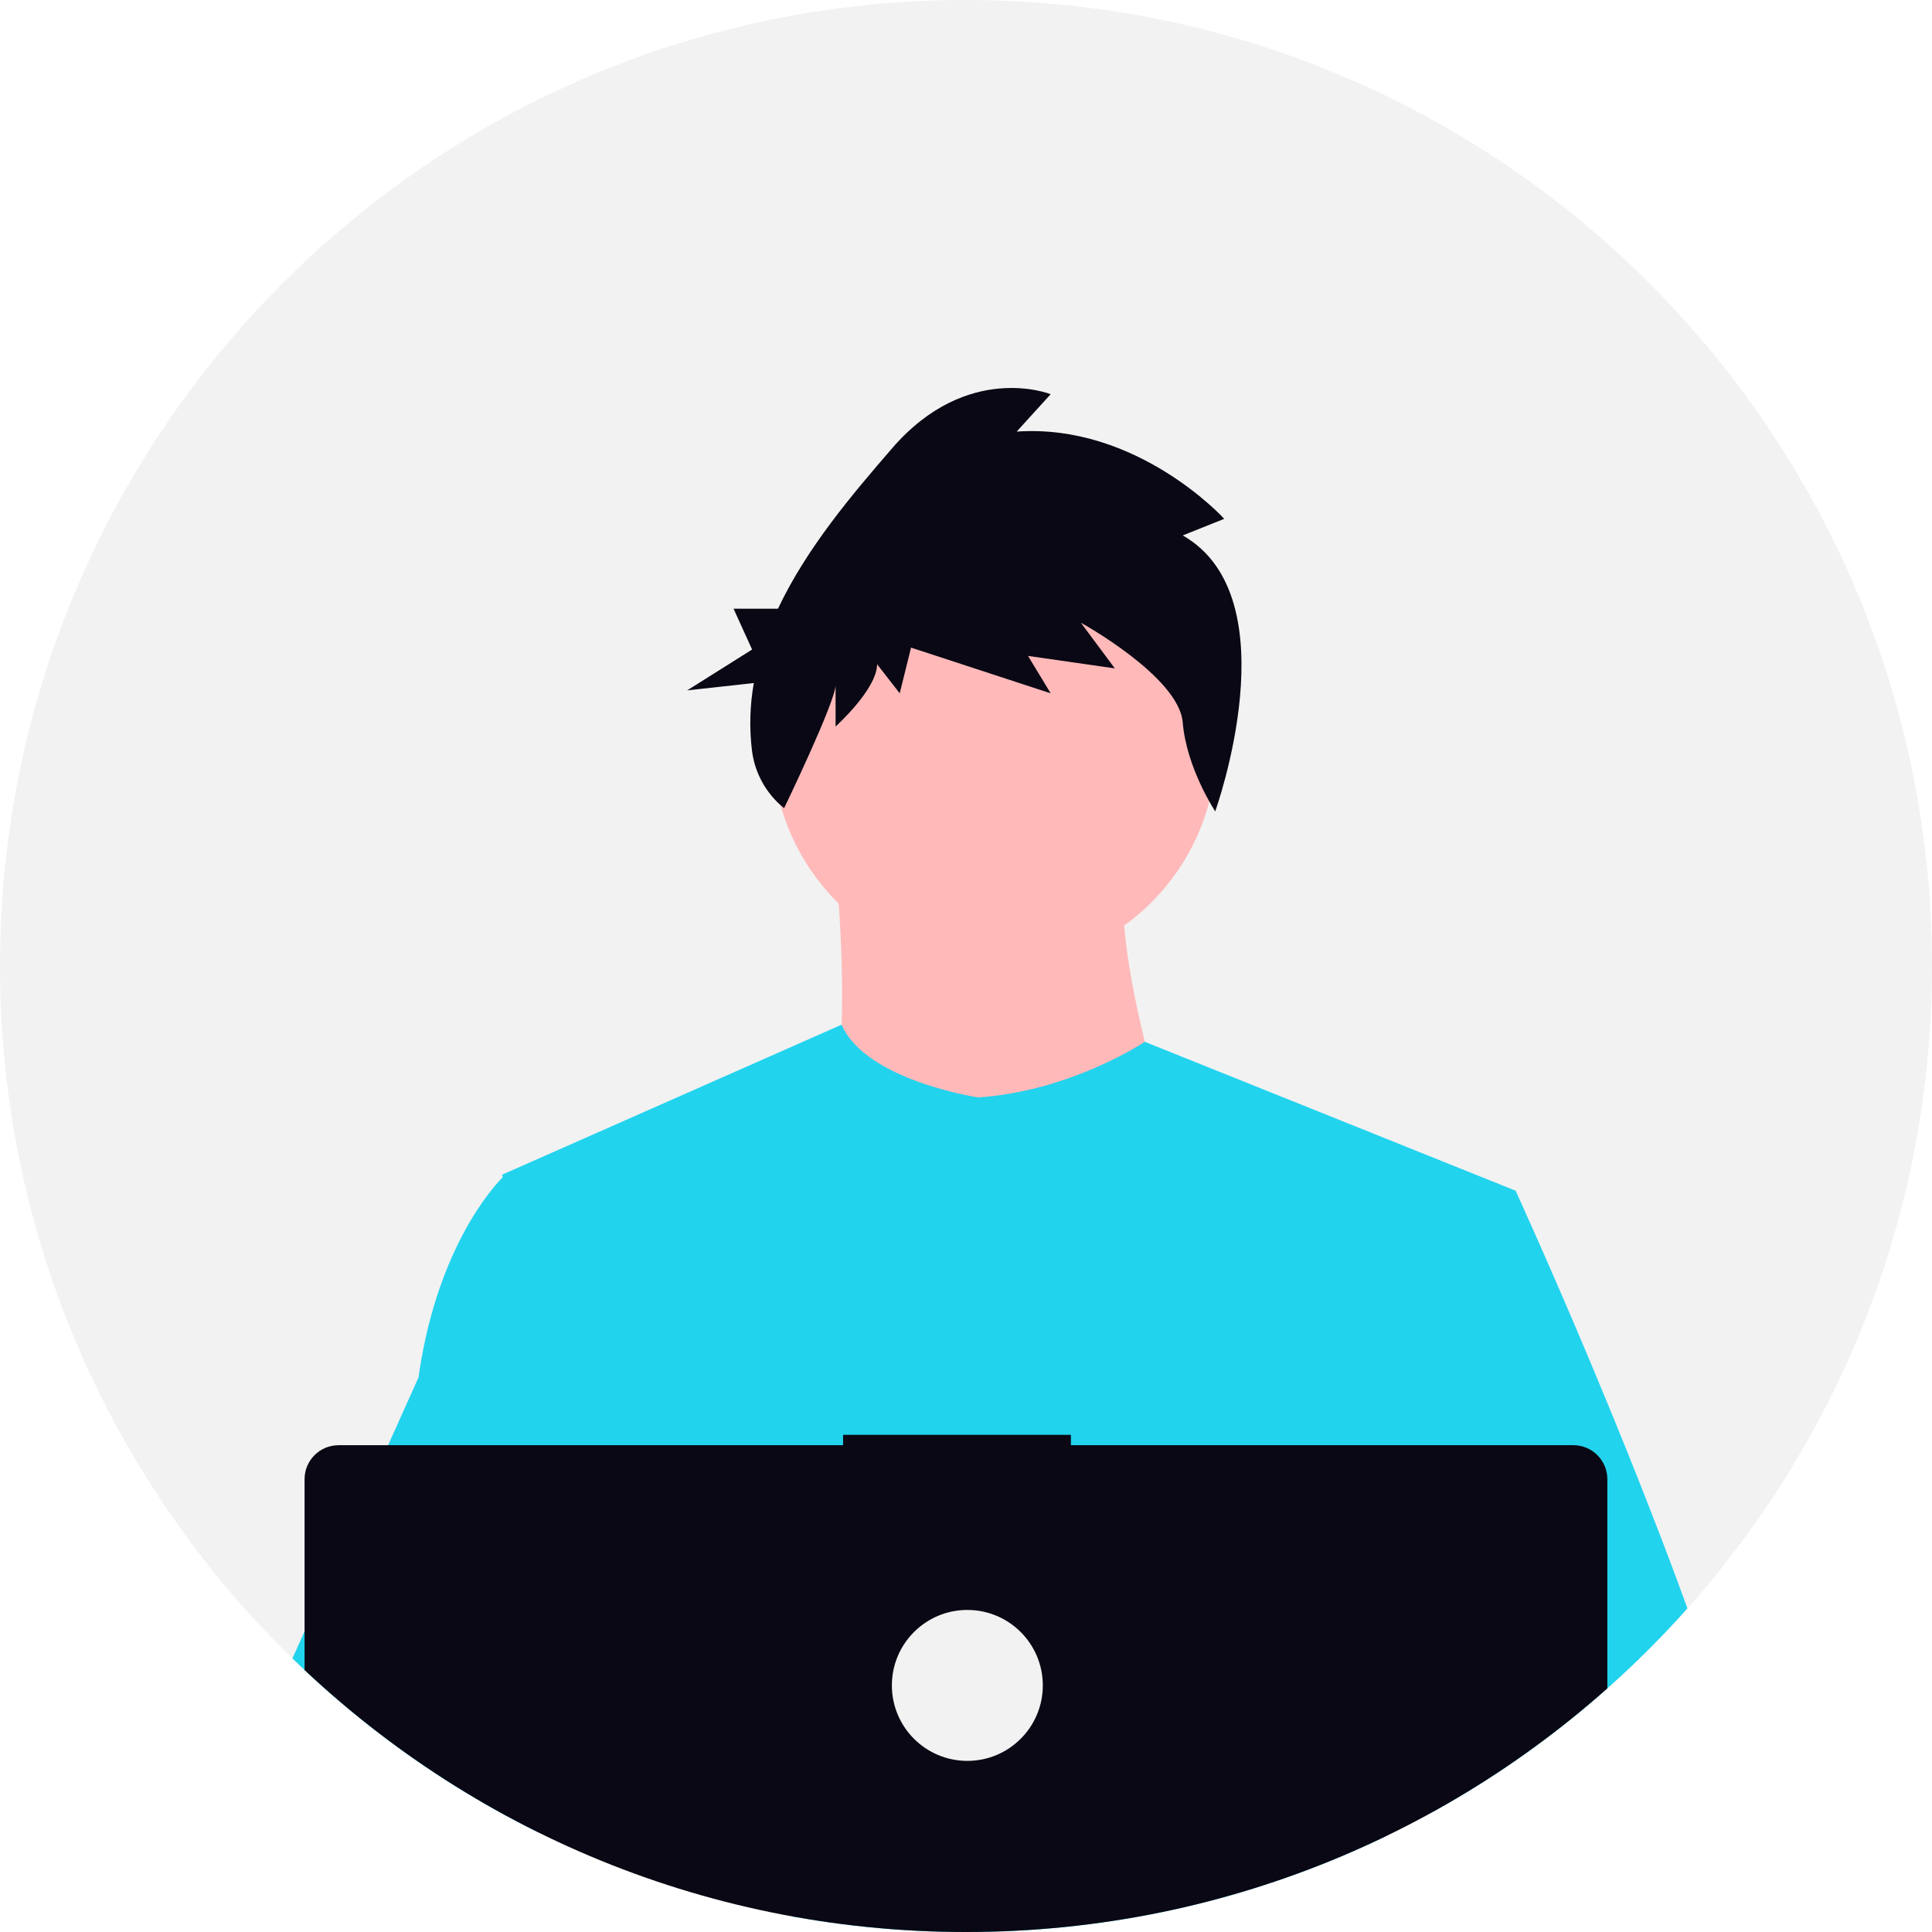
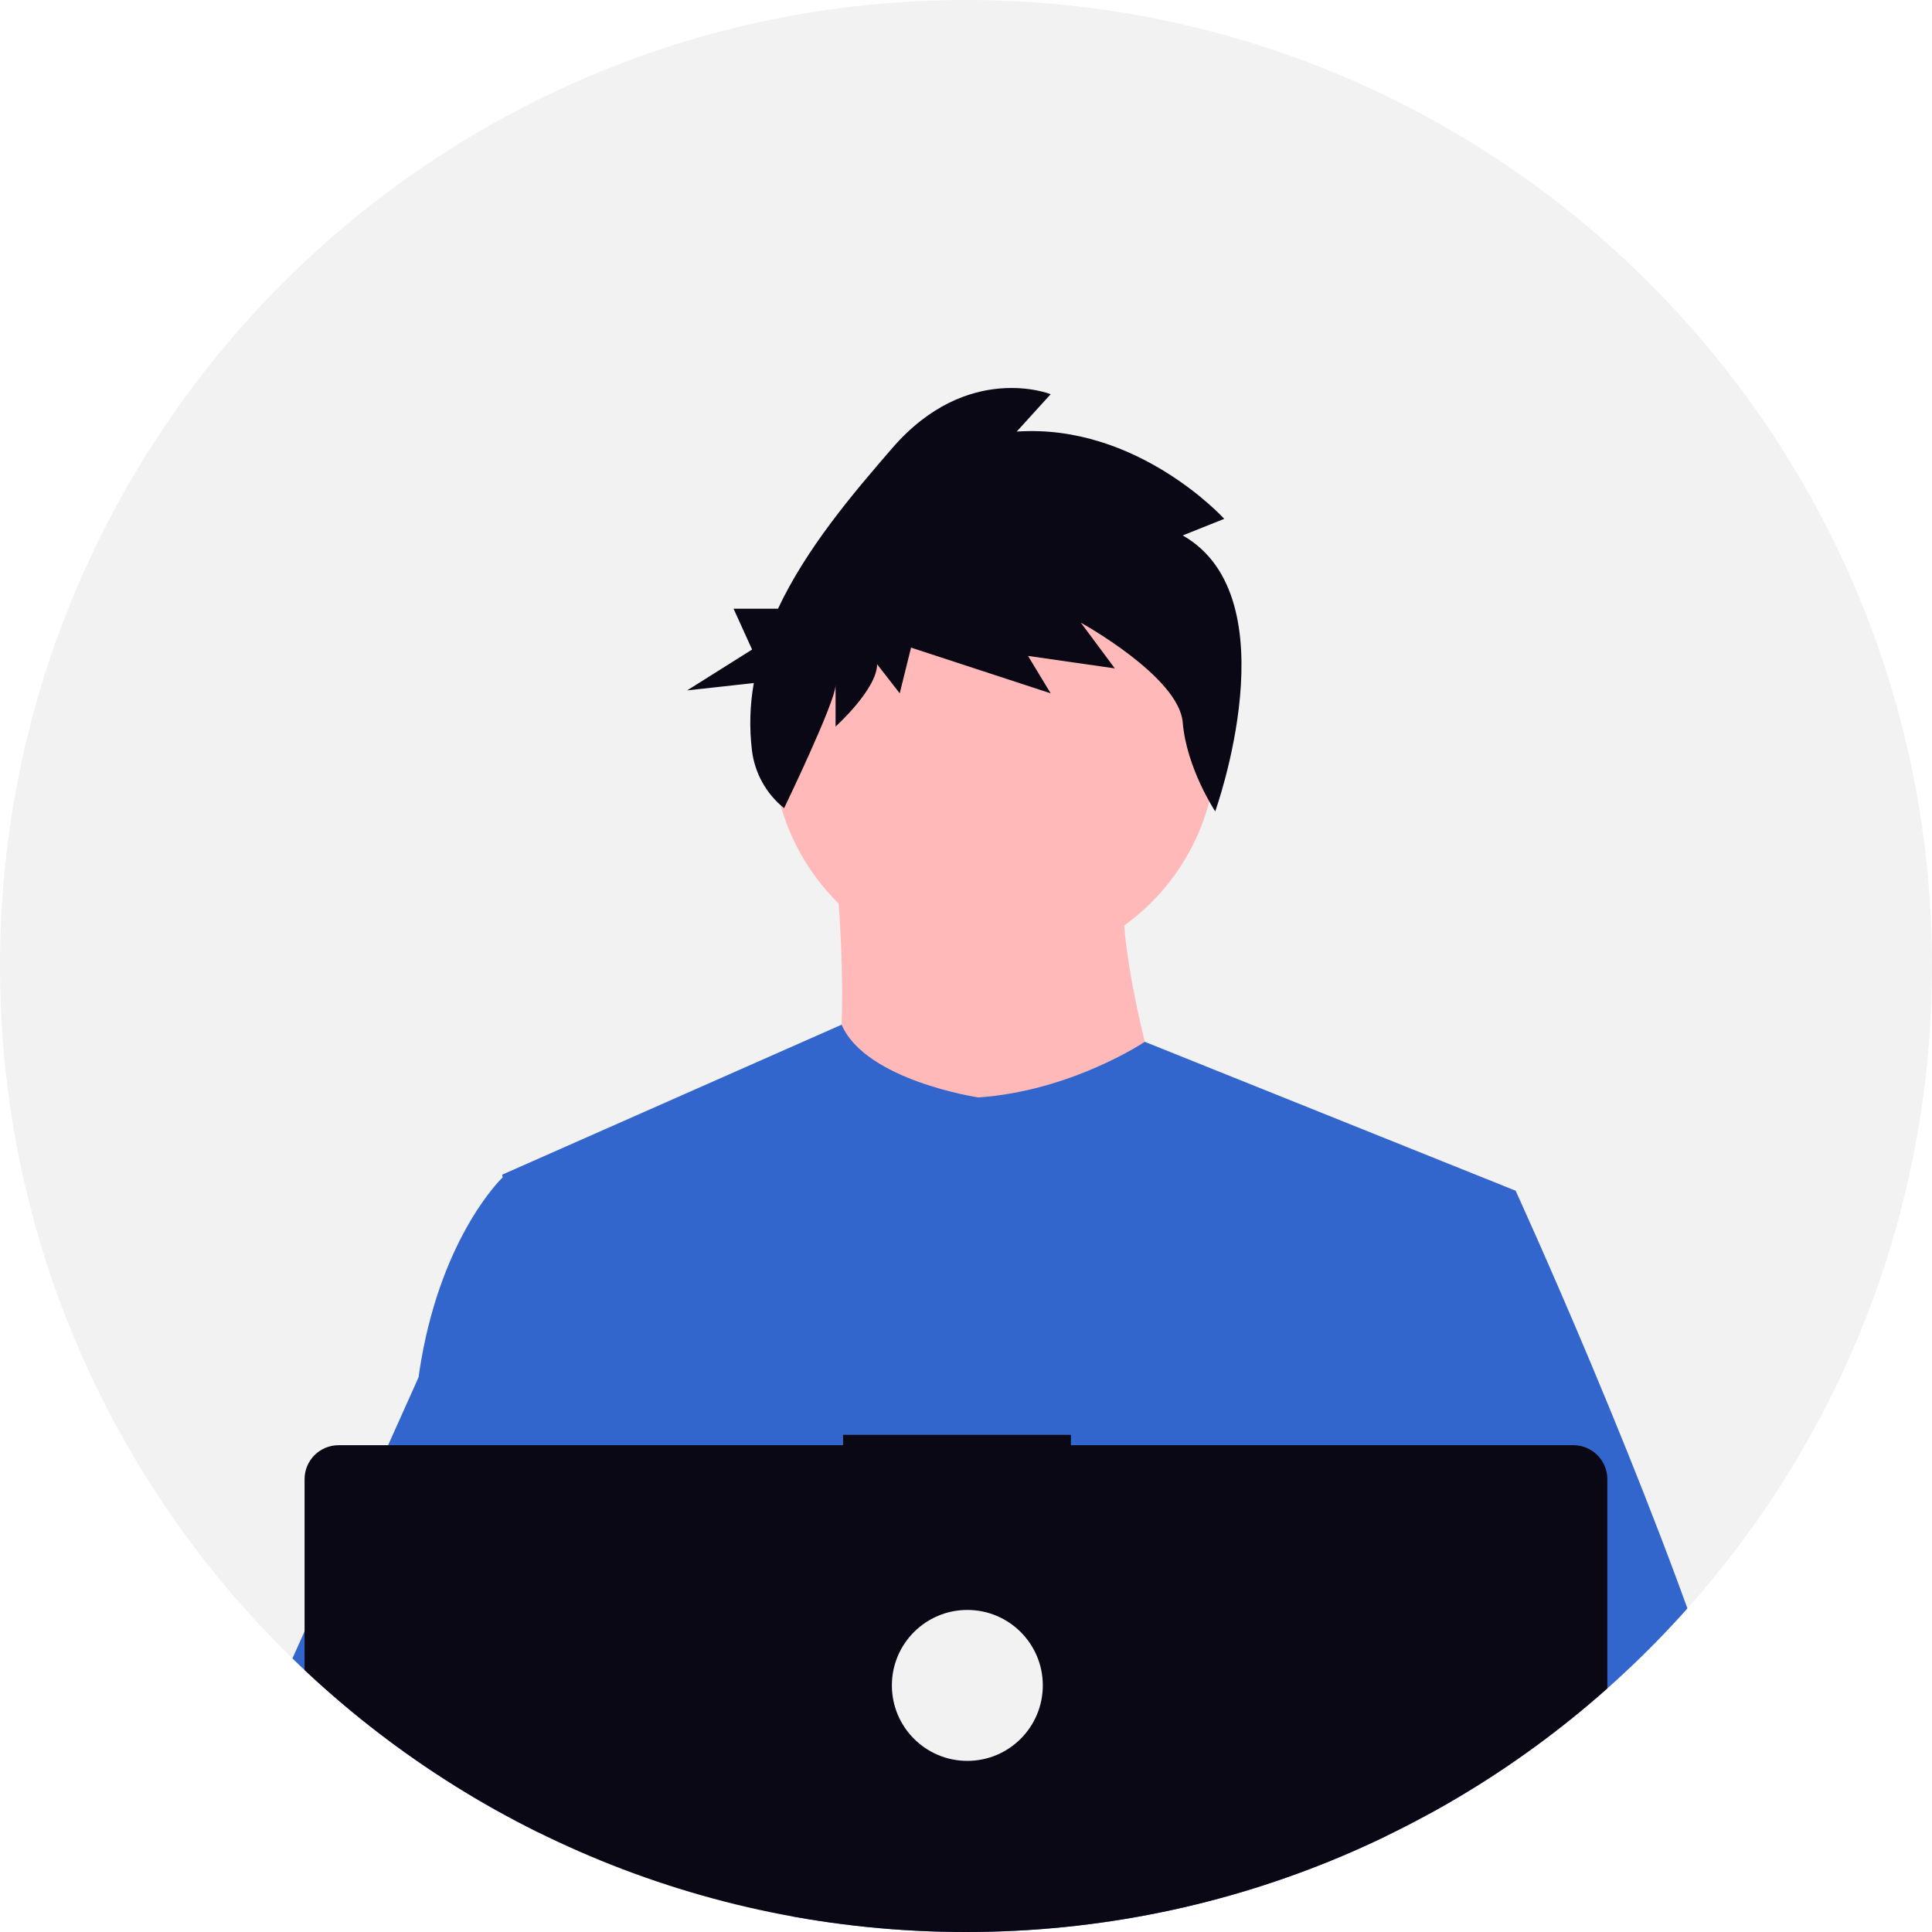
<svg xmlns="http://www.w3.org/2000/svg" width="640" height="640" viewBox="0 0 640 640" role="img" artist="Katerina Limpitsouni" source="https://undraw.co/">
  <defs>
    <clipPath id="a-159">
      <circle cx="320" cy="320" r="320" transform="translate(626 151)" fill="none" stroke="#707070" stroke-width="1" />
    </clipPath>
  </defs>
  <g transform="translate(-626 -151)">
    <circle cx="320" cy="320" r="320" transform="translate(626 151)" fill="#f2f2f2" />
    <g clip-path="url(#a-159)">
      <path d="M581.722,260.562S595.577,365,574.262,376.728s126.823,12.789,126.823,12.789-33.038-90.588-18.118-118.3Z" transform="translate(318.813 155.394)" fill="#ffb9b9" />
      <circle cx="73.536" cy="73.536" r="73.536" transform="translate(881.887 324.39)" fill="#ffb9b9" />
-       <path d="M809.257,390.045l-12.32,56.1-26.05,118.69-.78,6.5-8.99,75.25-5.98,49.99-4.01,33.58c-24.38,12.53-42.05,21.18-42.05,21.18s-1.52-7.62-3.97-17.37c-17.11,5.13-48.77,13.64-75.6,15.34,9.77,10.89-141.12-266.12-146.91-303.16-4.66-29.81-8.16-55-8.9-60.36-.1-.7-.15-1.06-.15-1.06l112.43-49.68c7.99,18.53,45.3,24.1,45.3,24.1,30.91-2.13,55.14-18.43,55.14-18.43Z" transform="translate(318.813 155.394)" fill="#22D3EE" />
+       <path d="M809.257,390.045l-12.32,56.1-26.05,118.69-.78,6.5-8.99,75.25-5.98,49.99-4.01,33.58c-24.38,12.53-42.05,21.18-42.05,21.18s-1.52-7.62-3.97-17.37c-17.11,5.13-48.77,13.64-75.6,15.34,9.77,10.89-141.12-266.12-146.91-303.16-4.66-29.81-8.16-55-8.9-60.36-.1-.7-.15-1.06-.15-1.06l112.43-49.68c7.99,18.53,45.3,24.1,45.3,24.1,30.91-2.13,55.14-18.43,55.14-18.43Z" transform="translate(318.813 155.394)" fill="#3366cc" />
      <path d="M720.129,154.235l13.749-5.5s-28.749-31.651-68.747-28.9l11.25-12.385s-27.5-11.009-52.5,17.89c-13.141,15.191-28.346,33.048-37.825,53.163H571.33l6.146,13.532-21.509,13.532,22.077-2.431a75.616,75.616,0,0,0-.6,22.445,29.041,29.041,0,0,0,10.634,19h0s17.052-35.3,17.052-40.8v13.761S618.88,205.157,618.88,196.9l7.5,9.633,3.75-15.137,46.248,15.137-7.5-12.385,28.749,4.128-11.25-15.137s32.5,17.89,33.749,33.027,10.762,29.481,10.762,29.481S756.378,174.877,720.129,154.235Z" transform="translate(297.666 174.133)" fill="#090814" />
-       <path d="M889.187,647.955c-7.49,8.12-26.05,20.35-48.55,33.59-8.37,4.92-17.28,9.99-26.37,15.03-21.69,12.03-44.4,23.95-63.14,33.58-24.38,12.53-42.05,21.18-42.05,21.18s-1.52-7.62-3.97-17.37c-3.28-13.05-8.22-29.92-13.37-37.39-.18-.26-.36-.5-.54-.74-1.5-1.97-3.01-3.12-4.5-3.12l74.42-46.13,32.16-19.94-23.17-55.31-29.06-69.38,17.54-55.81,17.63-56.1h33.04s10.94,23.88,24.93,57.18c2.09,4.98,4.25,10.17,6.45,15.53C869.417,532.755,905.3,630.5,889.187,647.955Z" transform="translate(318.813 155.394)" fill="#22D3EE" />
-       <path d="M556.677,695.915a47.792,47.792,0,0,0-8.1.66c-22.99,3.95-29.77,24.76-31.7,38.7a71.847,71.847,0,0,0-.7,12.86l-20.31-15.62-7.4-5.69c-17.81-6.21-33.68-17.24-47.44-30.25a238.478,238.478,0,0,1-31.95-37.89,334.144,334.144,0,0,1-24.72-42.4,31.184,31.184,0,0,1-.43-26.45l25.15-56.05,36.76-81.92q.4-2.925.89-5.72c7.29-41.8,26.82-60.36,26.82-60.36h14.92l9.98,60.36,12.4,74.99-8.69,28.34-20.08,65.45,19.19,20.84Z" transform="translate(318.813 155.394)" fill="#22D3EE" />
+       <path d="M889.187,647.955c-7.49,8.12-26.05,20.35-48.55,33.59-8.37,4.92-17.28,9.99-26.37,15.03-21.69,12.03-44.4,23.95-63.14,33.58-24.38,12.53-42.05,21.18-42.05,21.18s-1.52-7.62-3.97-17.37c-3.28-13.05-8.22-29.92-13.37-37.39-.18-.26-.36-.5-.54-.74-1.5-1.97-3.01-3.12-4.5-3.12l74.42-46.13,32.16-19.94-23.17-55.31-29.06-69.38,17.54-55.81,17.63-56.1h33.04s10.94,23.88,24.93,57.18c2.09,4.98,4.25,10.17,6.45,15.53C869.417,532.755,905.3,630.5,889.187,647.955Z" transform="translate(318.813 155.394)" fill="#3366cc" />
+       <path d="M556.677,695.915a47.792,47.792,0,0,0-8.1.66c-22.99,3.95-29.77,24.76-31.7,38.7a71.847,71.847,0,0,0-.7,12.86l-20.31-15.62-7.4-5.69c-17.81-6.21-33.68-17.24-47.44-30.25a238.478,238.478,0,0,1-31.95-37.89,334.144,334.144,0,0,1-24.72-42.4,31.184,31.184,0,0,1-.43-26.45l25.15-56.05,36.76-81.92q.4-2.925.89-5.72c7.29-41.8,26.82-60.36,26.82-60.36h14.92l9.98,60.36,12.4,74.99-8.69,28.34-20.08,65.45,19.19,20.84Z" transform="translate(318.813 155.394)" fill="#3366cc" />
      <path d="M828.381,510.145H661.938v-3.431H586.466v3.431H419.337A11.259,11.259,0,0,0,408.079,521.4V749.315a11.259,11.259,0,0,0,11.259,11.259H828.381a11.259,11.259,0,0,0,11.259-11.259V521.4a11.259,11.259,0,0,0-11.259-11.259Z" transform="translate(318.813 119.599)" fill="#090814" />
      <circle cx="25" cy="25" r="25" transform="translate(921.445 684.314)" fill="#f2f2f2" />
    </g>
  </g>
</svg>
